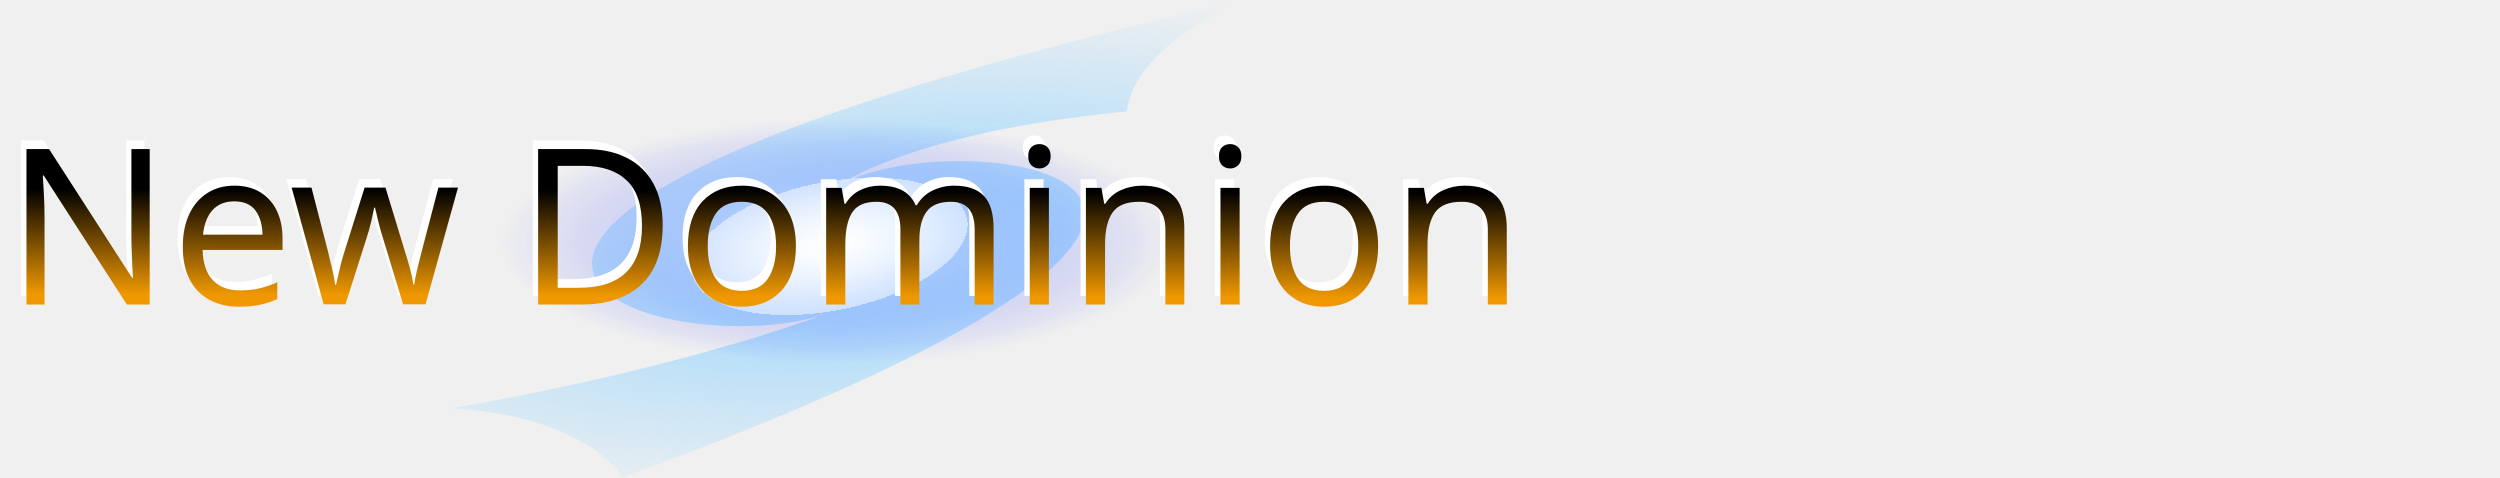
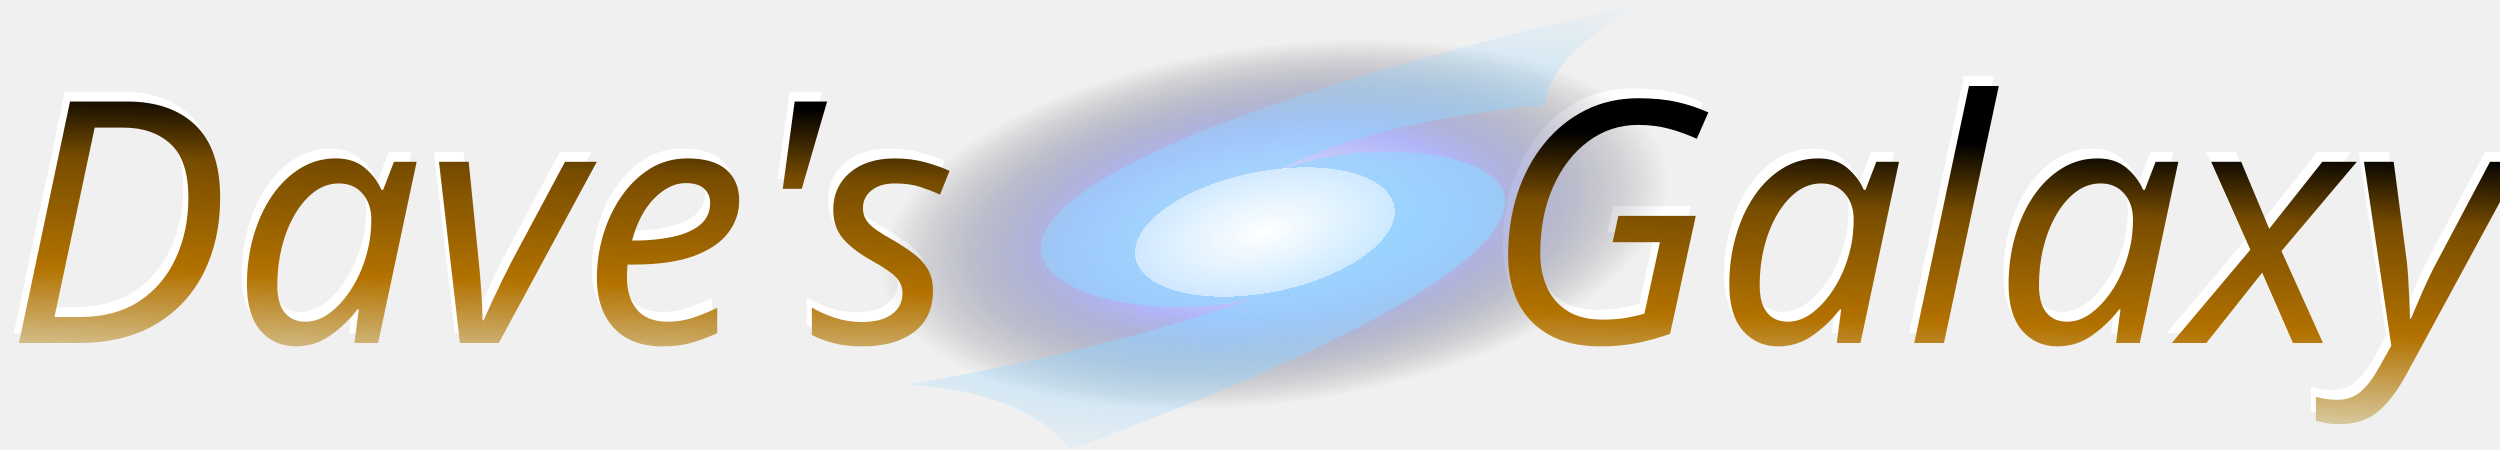
- <svg xmlns="http://www.w3.org/2000/svg" xmlns:xlink="http://www.w3.org/1999/xlink" width="445.653" height="85.089" id="svg2" version="1.0">
+ <svg xmlns="http://www.w3.org/2000/svg" xmlns:xlink="http://www.w3.org/1999/xlink" width="473.183" height="85.089" id="svg2" version="1.0">
  <defs id="defs4">
    <linearGradient id="linearGradient3246">
      <stop id="stop3248" offset="0" style="stop-color:#000000;stop-opacity:1;" />
-       <stop style="stop-color:#774c00;stop-opacity:1;" offset="0.666" id="stop3252" />
-       <stop id="stop3254" offset="0.792" style="stop-color:#b37200;stop-opacity:1;" />
+       <stop style="stop-color:#774c00;stop-opacity:1;" offset="0.214" id="stop3252" />
+       <stop id="stop3254" offset="0.553" style="stop-color:#b37200;stop-opacity:1;" />
      <stop id="stop3250" offset="1" style="stop-color:#efffff;stop-opacity:1;" />
    </linearGradient>
    <linearGradient id="linearGradient3230">
      <stop style="stop-color:#93d4ff;stop-opacity:1;" offset="0" id="stop3232" />
      <stop style="stop-color:#93d4ff;stop-opacity:0;" offset="1" id="stop3234" />
    </linearGradient>
    <linearGradient id="linearGradient3222">
      <stop id="stop3224" offset="0" style="stop-color:#ffffff;stop-opacity:1;" />
      <stop style="stop-color:#ffffff;stop-opacity:0.498;" offset="1" id="stop3228" />
      <stop id="stop3226" offset="1" style="stop-color:#ffffff;stop-opacity:0;" />
    </linearGradient>
    <linearGradient id="linearGradient3191">
      <stop style="stop-color:#ffffff;stop-opacity:1;" offset="0" id="stop3193" />
-       <stop id="stop3210" offset="1" style="stop-color:#1a2cff;stop-opacity:0;" />
+       <stop id="stop3330" offset="0.5" style="stop-color:#8c95ff;stop-opacity:1;" />
+       <stop id="stop3210" offset="1" style="stop-color:#000000;stop-opacity:0;" />
    </linearGradient>
    <linearGradient id="linearGradient3157">
      <stop style="stop-color:#000000;stop-opacity:1;" offset="0" id="stop3159" />
      <stop style="stop-color:#ef9800;stop-opacity:1" offset="1" id="stop3161" />
    </linearGradient>
    <linearGradient xlink:href="#linearGradient3157" id="linearGradient3163" x1="-313.566" y1="163.446" x2="-313.759" y2="233.332" gradientUnits="userSpaceOnUse" gradientTransform="translate(50,-16.42857)" />
    <linearGradient xlink:href="#linearGradient3157" id="linearGradient3251" gradientUnits="userSpaceOnUse" gradientTransform="translate(50,-16.42857)" x1="-313.566" y1="163.446" x2="-313.759" y2="233.332" />
-     <radialGradient xlink:href="#linearGradient3230" id="radialGradient3332" gradientUnits="userSpaceOnUse" gradientTransform="matrix(1.405167,0.2907999,-0.1522956,0.7359051,466.5717,345.6778)" cx="-1125.31" cy="69.816" fx="-1125.31" fy="69.816" r="210.612" />
-     <radialGradient xlink:href="#linearGradient3191" id="radialGradient3334" gradientUnits="userSpaceOnUse" gradientTransform="matrix(0.8176168,8.9225708e-7,-4.7651767e-7,0.4623526,-200.2633,43.87598)" cx="-1098.036" cy="81.606" fx="-1098.036" fy="81.606" r="96.924" />
-     <radialGradient xlink:href="#linearGradient3222" id="radialGradient3336" gradientUnits="userSpaceOnUse" gradientTransform="matrix(-1.594428e-6,-0.3501502,0.7266449,-1.9687083e-6,-1171.623,-322.4468)" cx="-1120.764" cy="69.989" fx="-1120.764" fy="69.989" r="86.368" />
+     <linearGradient xlink:href="#linearGradient3157" id="linearGradient2501" gradientUnits="userSpaceOnUse" gradientTransform="matrix(0.2695267,0,0,0.2695267,-710.8036,-470.4196)" x1="-313.566" y1="136.268" x2="-313.759" y2="271.014" />
+     <linearGradient xlink:href="#linearGradient3157" id="linearGradient3287" gradientUnits="userSpaceOnUse" gradientTransform="matrix(0.2695267,0,0,0.2695267,-710.8036,-470.4196)" x1="-313.566" y1="136.268" x2="-313.759" y2="271.014" />
+     <linearGradient xlink:href="#linearGradient3157" id="linearGradient3306" gradientUnits="userSpaceOnUse" gradientTransform="matrix(0.2695267,0,0,0.2695267,-710.8036,-470.4196)" x1="-313.566" y1="136.268" x2="-313.759" y2="271.014" />
+     <radialGradient xlink:href="#linearGradient3191" id="radialGradient3347" gradientUnits="userSpaceOnUse" gradientTransform="matrix(0.817576,8.309264e-3,-2.7021861e-3,0.4972359,-200.0876,50.1522)" cx="-1098.036" cy="81.606" fx="-1098.036" fy="81.606" r="96.924" />
+     <radialGradient xlink:href="#linearGradient3230" id="radialGradient3349" gradientUnits="userSpaceOnUse" gradientTransform="matrix(0.5778086,-7.9909205e-2,6.2694857e-2,0.2019931,-157.7094,-459.1803)" cx="-1125.31" cy="69.816" fx="-1125.31" fy="69.816" r="210.612" />
+     <radialGradient xlink:href="#linearGradient3222" id="radialGradient3351" gradientUnits="userSpaceOnUse" gradientTransform="matrix(-1.594428e-6,-0.3501502,0.7266449,-1.9687083e-6,-1171.623,-322.4468)" cx="-1120.764" cy="69.989" fx="-1120.764" fy="69.989" r="86.368" />
+     <linearGradient xlink:href="#linearGradient3157" id="linearGradient3353" gradientUnits="userSpaceOnUse" gradientTransform="matrix(0.2695267,0,0,0.2695267,-710.8036,-470.4196)" x1="-313.566" y1="136.268" x2="-313.759" y2="271.014" />
+     <linearGradient xlink:href="#linearGradient3157" id="linearGradient3364" gradientUnits="userSpaceOnUse" gradientTransform="matrix(0.2695267,0,0,0.2695267,-710.8036,-470.4196)" x1="-313.566" y1="136.268" x2="-315.296" y2="240.526" />
+     <linearGradient xlink:href="#linearGradient3246" id="linearGradient3220" x1="-803.661" y1="-375.791" x2="-805.484" y2="-313.952" gradientUnits="userSpaceOnUse" gradientTransform="translate(-0.6,-0.6)" />
  </defs>
-   <g id="layer1" transform="translate(1027.822,399.7729)">
-     <g id="g3318" transform="matrix(0.3774079,-0.1090039,0.1632988,0.2519242,-458.2461,-495.4067)">
-       <path id="path3320" d="M -1159.655,98.778 C -1243.467,106.807 -1335.422,90.697 -1335.422,90.697 C -1282.894,118.981 -1284.914,161.408 -1284.914,161.408 C -876.812,123.022 -1068.741,-0.217 -1127.33,26.047 C -1127.33,26.047 -1085.877,4.15 -989.949,30.088 C -969.746,-8.298 -915.198,-16.379 -915.198,-16.379 C -1383.909,-52.745 -1238.447,106.859 -1159.655,98.778 z" style="fill:url(#radialGradient3332);fill-opacity:1;fill-rule:evenodd;stroke:none;stroke-width:5;stroke-linecap:butt;stroke-linejoin:miter;stroke-miterlimit:4;stroke-dasharray:none;stroke-opacity:1" />
-       <path transform="matrix(1.698474,0.7235125,-0.6941327,1.629503,783.1883,719.3331)" d="M -1006.112,81.606 A 91.924,48.192 0 1 1 -1189.96,81.606 A 91.924,48.192 0 1 1 -1006.112,81.606 z" id="path3322" style="opacity:0.631;fill:url(#radialGradient3334);fill-opacity:1;stroke:none;stroke-width:10;stroke-linecap:butt;stroke-miterlimit:4;stroke-dasharray:none;stroke-opacity:1" />
-       <path transform="matrix(1,0,0,1.333333,-22.22336,-33.93621)" d="M -1036.417,69.989 A 84.348,37.881 0 1 1 -1205.112,69.989 A 84.348,37.881 0 1 1 -1036.417,69.989 z" id="path3324" style="fill:url(#radialGradient3336);fill-opacity:1;stroke:none;stroke-width:10;stroke-linecap:butt;stroke-miterlimit:4;stroke-dasharray:none;stroke-opacity:1" />
+   <g id="layer1" transform="translate(1051.324,399.7729)">
+     <text xml:space="preserve" style="font-size:64px;font-style:italic;font-variant:normal;font-weight:normal;font-stretch:normal;fill:#ffffff;fill-opacity:1;stroke:none;stroke-width:1px;stroke-linecap:butt;stroke-linejoin:miter;stroke-opacity:1;font-family:Drosselmeyer;-inkscape-font-specification:Drosselmeyer Italic" x="-1051.324" y="-336.709" id="text3210">
+       <tspan id="tspan3212" x="-1051.324" y="-336.709">Dave's      Galaxy</tspan>
+     </text>
+     <path style="opacity:0.631;fill:url(#radialGradient3347);fill-opacity:1;stroke:none;stroke-width:10;stroke-linecap:butt;stroke-miterlimit:4;stroke-dasharray:none;stroke-opacity:1" id="path3322" d="M -1006.112,81.606 A 91.924,48.192 0 1 1 -1189.96,81.606 A 91.924,48.192 0 1 1 -1006.112,81.606 z" transform="matrix(0.9389596,-0.1340311,0.1015279,0.6966153,212.5487,-561.3052)" />
+     <g id="g3332">
+       <path id="path3320" d="M -811.779,-344.115 C -842.099,-332.957 -879.434,-326.992 -879.434,-326.992 C -854.991,-325.592 -848.825,-314.684 -848.825,-314.684 C -701.073,-368.839 -793.633,-378.964 -811.456,-365.961 C -811.456,-365.961 -799.387,-375.996 -758.948,-379.919 C -757.591,-391.791 -738.324,-399.773 -738.324,-399.773 C -921.157,-357.843 -840.196,-333.491 -811.779,-344.115 z" style="fill:url(#radialGradient3349);fill-opacity:1;fill-rule:evenodd;stroke:none;stroke-width:5;stroke-linecap:butt;stroke-linejoin:miter;stroke-miterlimit:4;stroke-dasharray:none;stroke-opacity:1" />
+       <path transform="matrix(0.3774079,-0.1090039,0.2177317,0.3358989,-404.1751,-501.5337)" d="M -1036.417,69.989 A 84.348,37.881 0 1 1 -1205.112,69.989 A 84.348,37.881 0 1 1 -1036.417,69.989 z" id="path3324" style="fill:url(#radialGradient3351);fill-opacity:1;stroke:none;stroke-width:10;stroke-linecap:butt;stroke-miterlimit:4;stroke-dasharray:none;stroke-opacity:1" />
    </g>
-     <g id="g3171" transform="matrix(0.2695267,0,0,0.2695267,-750.7964,-405.2246)">
-       <text id="text3165" y="215.964" x="-1027.822" style="font-size:144px;font-style:normal;font-variant:normal;font-weight:normal;font-stretch:normal;text-align:start;line-height:100%;writing-mode:lr-tb;text-anchor:start;fill:#ffffff;fill-opacity:1;stroke:none;stroke-width:1px;stroke-linecap:butt;stroke-linejoin:miter;stroke-opacity:1;font-family:Retroheavyfuture;-inkscape-font-specification:Retroheavyfuture" xml:space="preserve">
-         <tspan style="fill:#ffffff;fill-opacity:1" y="215.964" x="-1027.822" id="tspan3167">New Dominion</tspan>
-       </text>
-       <text id="text2383" y="221.648" x="-1024.286" style="font-size:144px;font-style:normal;font-variant:normal;font-weight:normal;font-stretch:normal;text-align:start;line-height:100%;writing-mode:lr-tb;text-anchor:start;fill:url(#linearGradient3251);fill-opacity:1;stroke:none;stroke-width:1px;stroke-linecap:butt;stroke-linejoin:miter;stroke-opacity:1;font-family:Retroheavyfuture;-inkscape-font-specification:Retroheavyfuture" xml:space="preserve">
-         <tspan style="fill:url(#linearGradient3251);fill-opacity:1" y="221.648" x="-1024.286" id="tspan2385">New Dominion</tspan>
-       </text>
-     </g>
+     <text xml:space="preserve" style="font-size:64px;font-style:italic;font-variant:normal;font-weight:normal;font-stretch:normal;fill:url(#linearGradient3220);fill-opacity:1;stroke:none;stroke-width:1px;stroke-linecap:butt;stroke-linejoin:miter;stroke-opacity:1;font-family:Drosselmeyer;-inkscape-font-specification:Drosselmeyer Italic" x="-1050.354" y="-334.855" id="text3205">
+       <tspan id="tspan3207" x="-1050.354" y="-334.855" style="fill:url(#linearGradient3220);fill-opacity:1">Dave's      Galaxy</tspan>
+     </text>
+     <text xml:space="preserve" style="font-size:40px;font-style:normal;font-weight:normal;fill:#000000;fill-opacity:1;stroke:none;stroke-width:1px;stroke-linecap:butt;stroke-linejoin:miter;stroke-opacity:1;font-family:Bitstream Vera Sans" x="676.723" y="11.064" id="text3206" transform="translate(-1028.375,-399.7729)">
+       <tspan id="tspan3208" x="676.723" y="11.064" />
+     </text>
  </g>
</svg>
